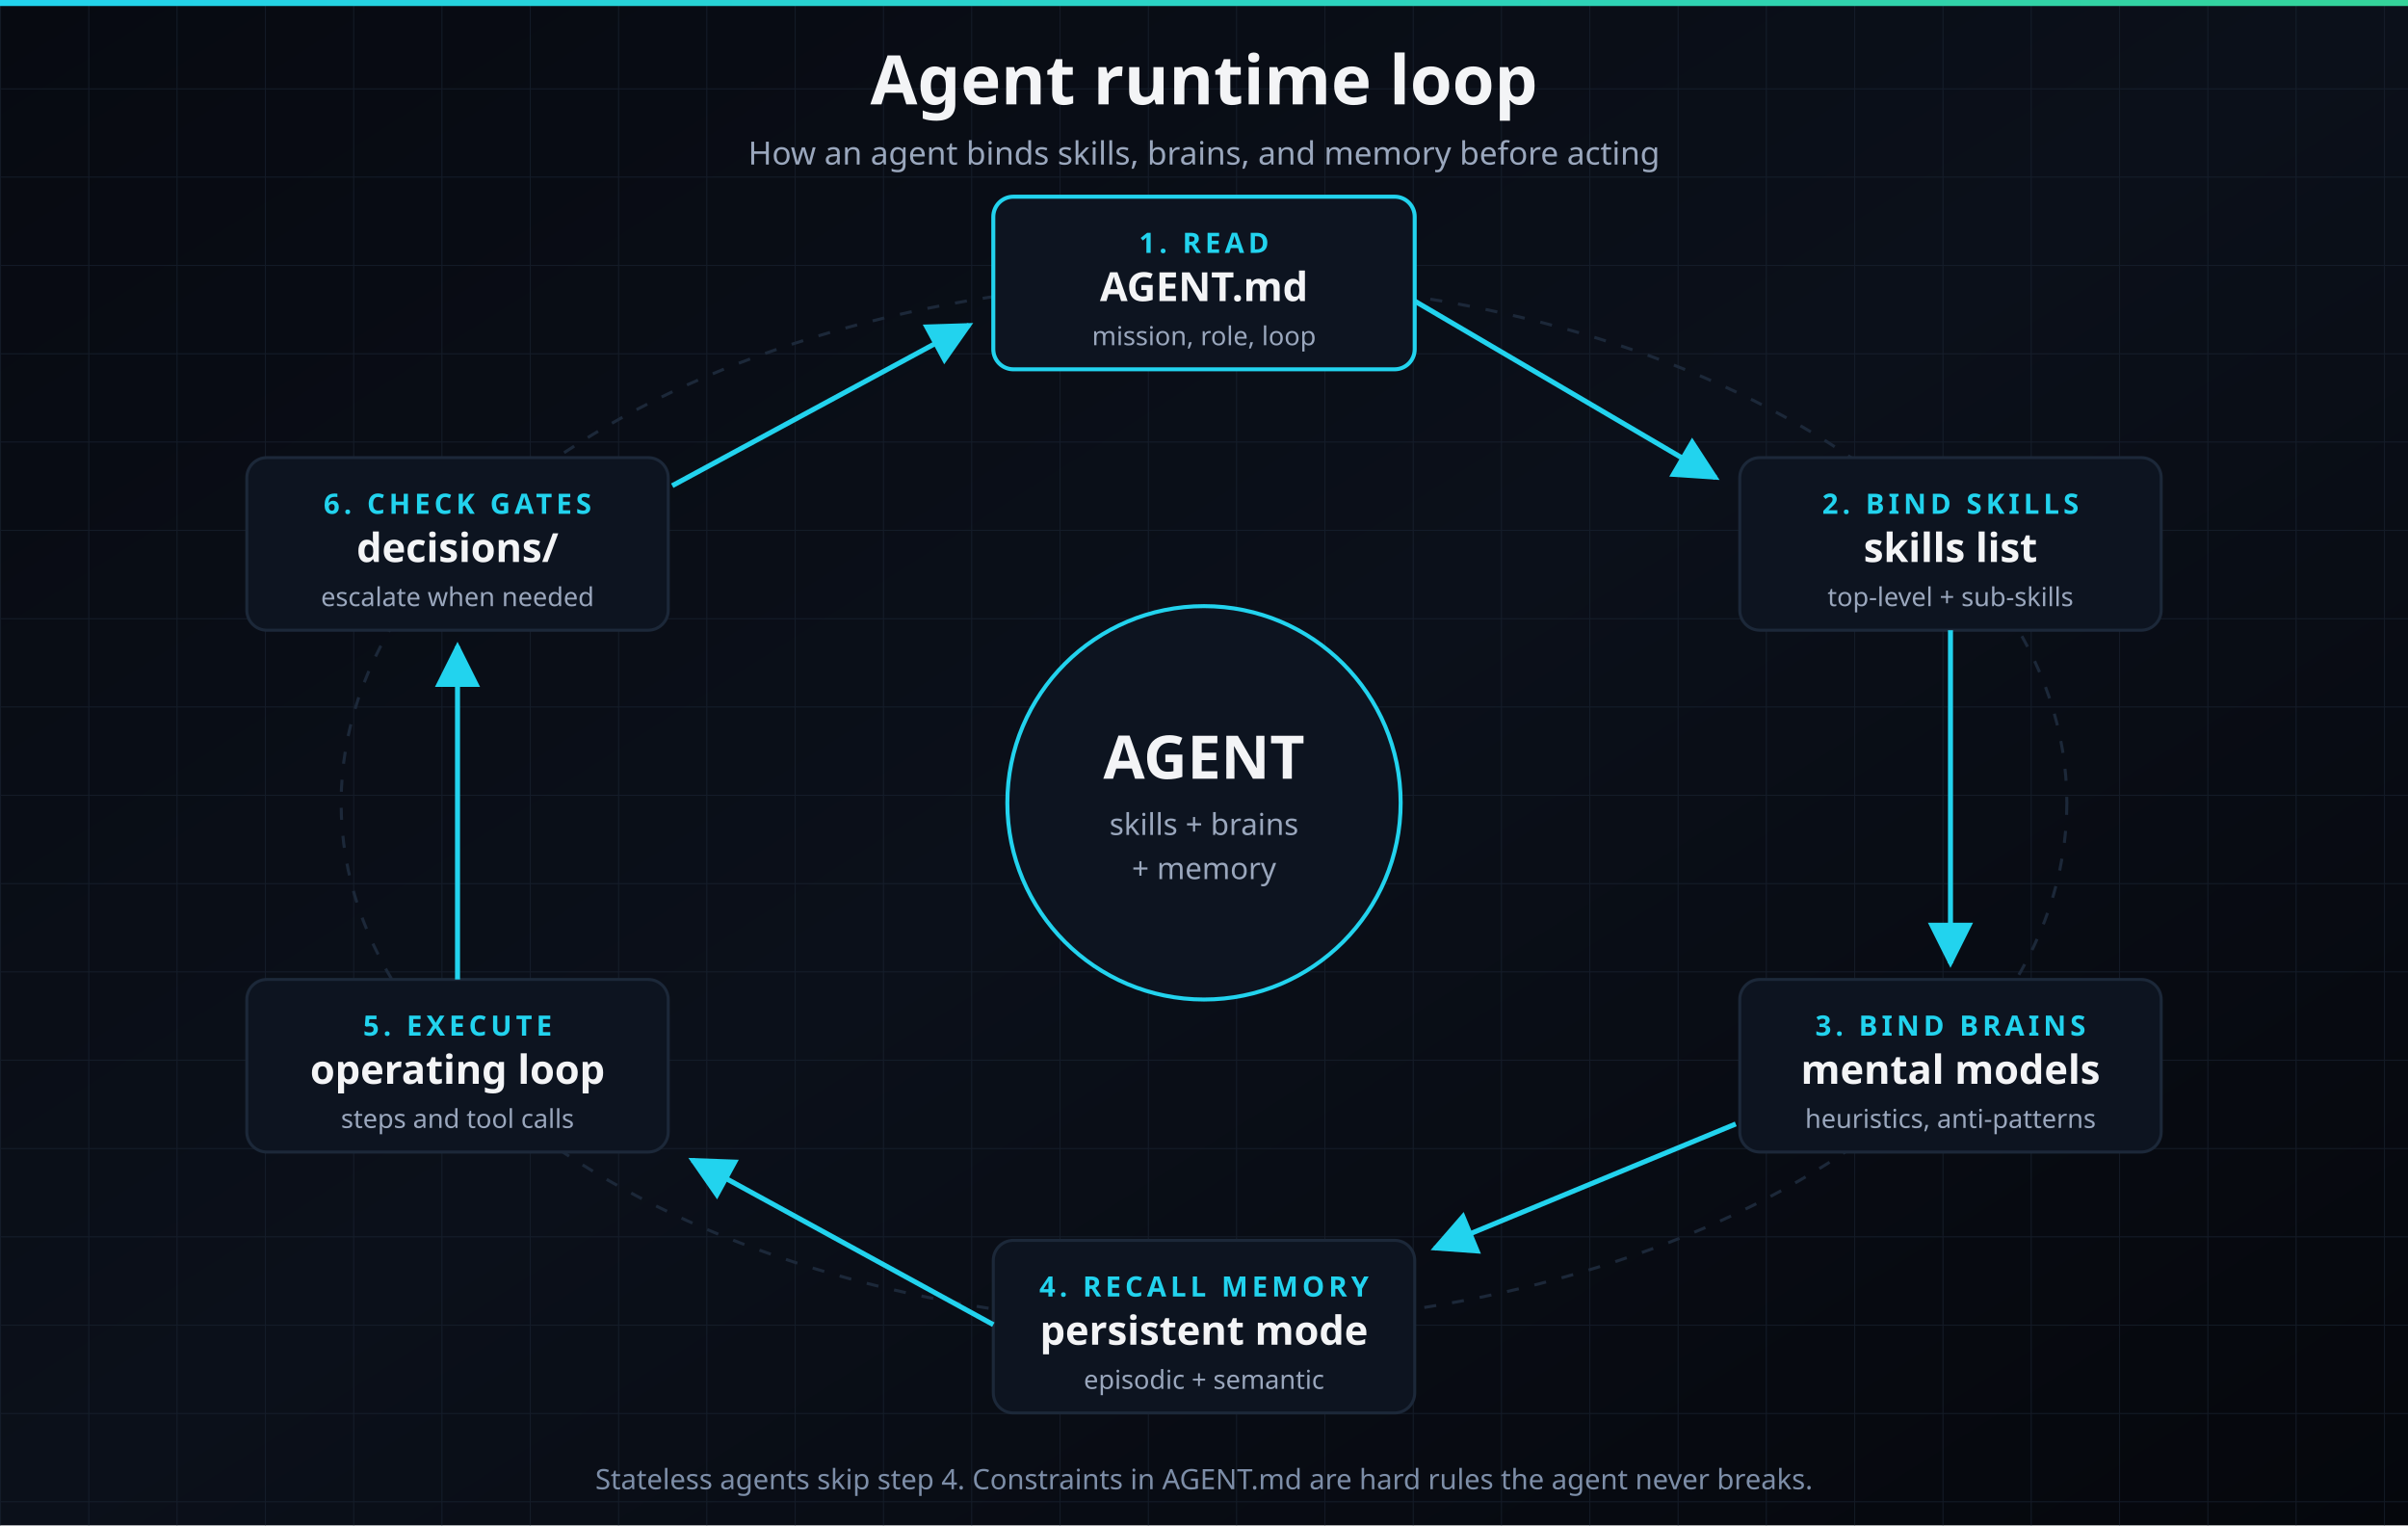
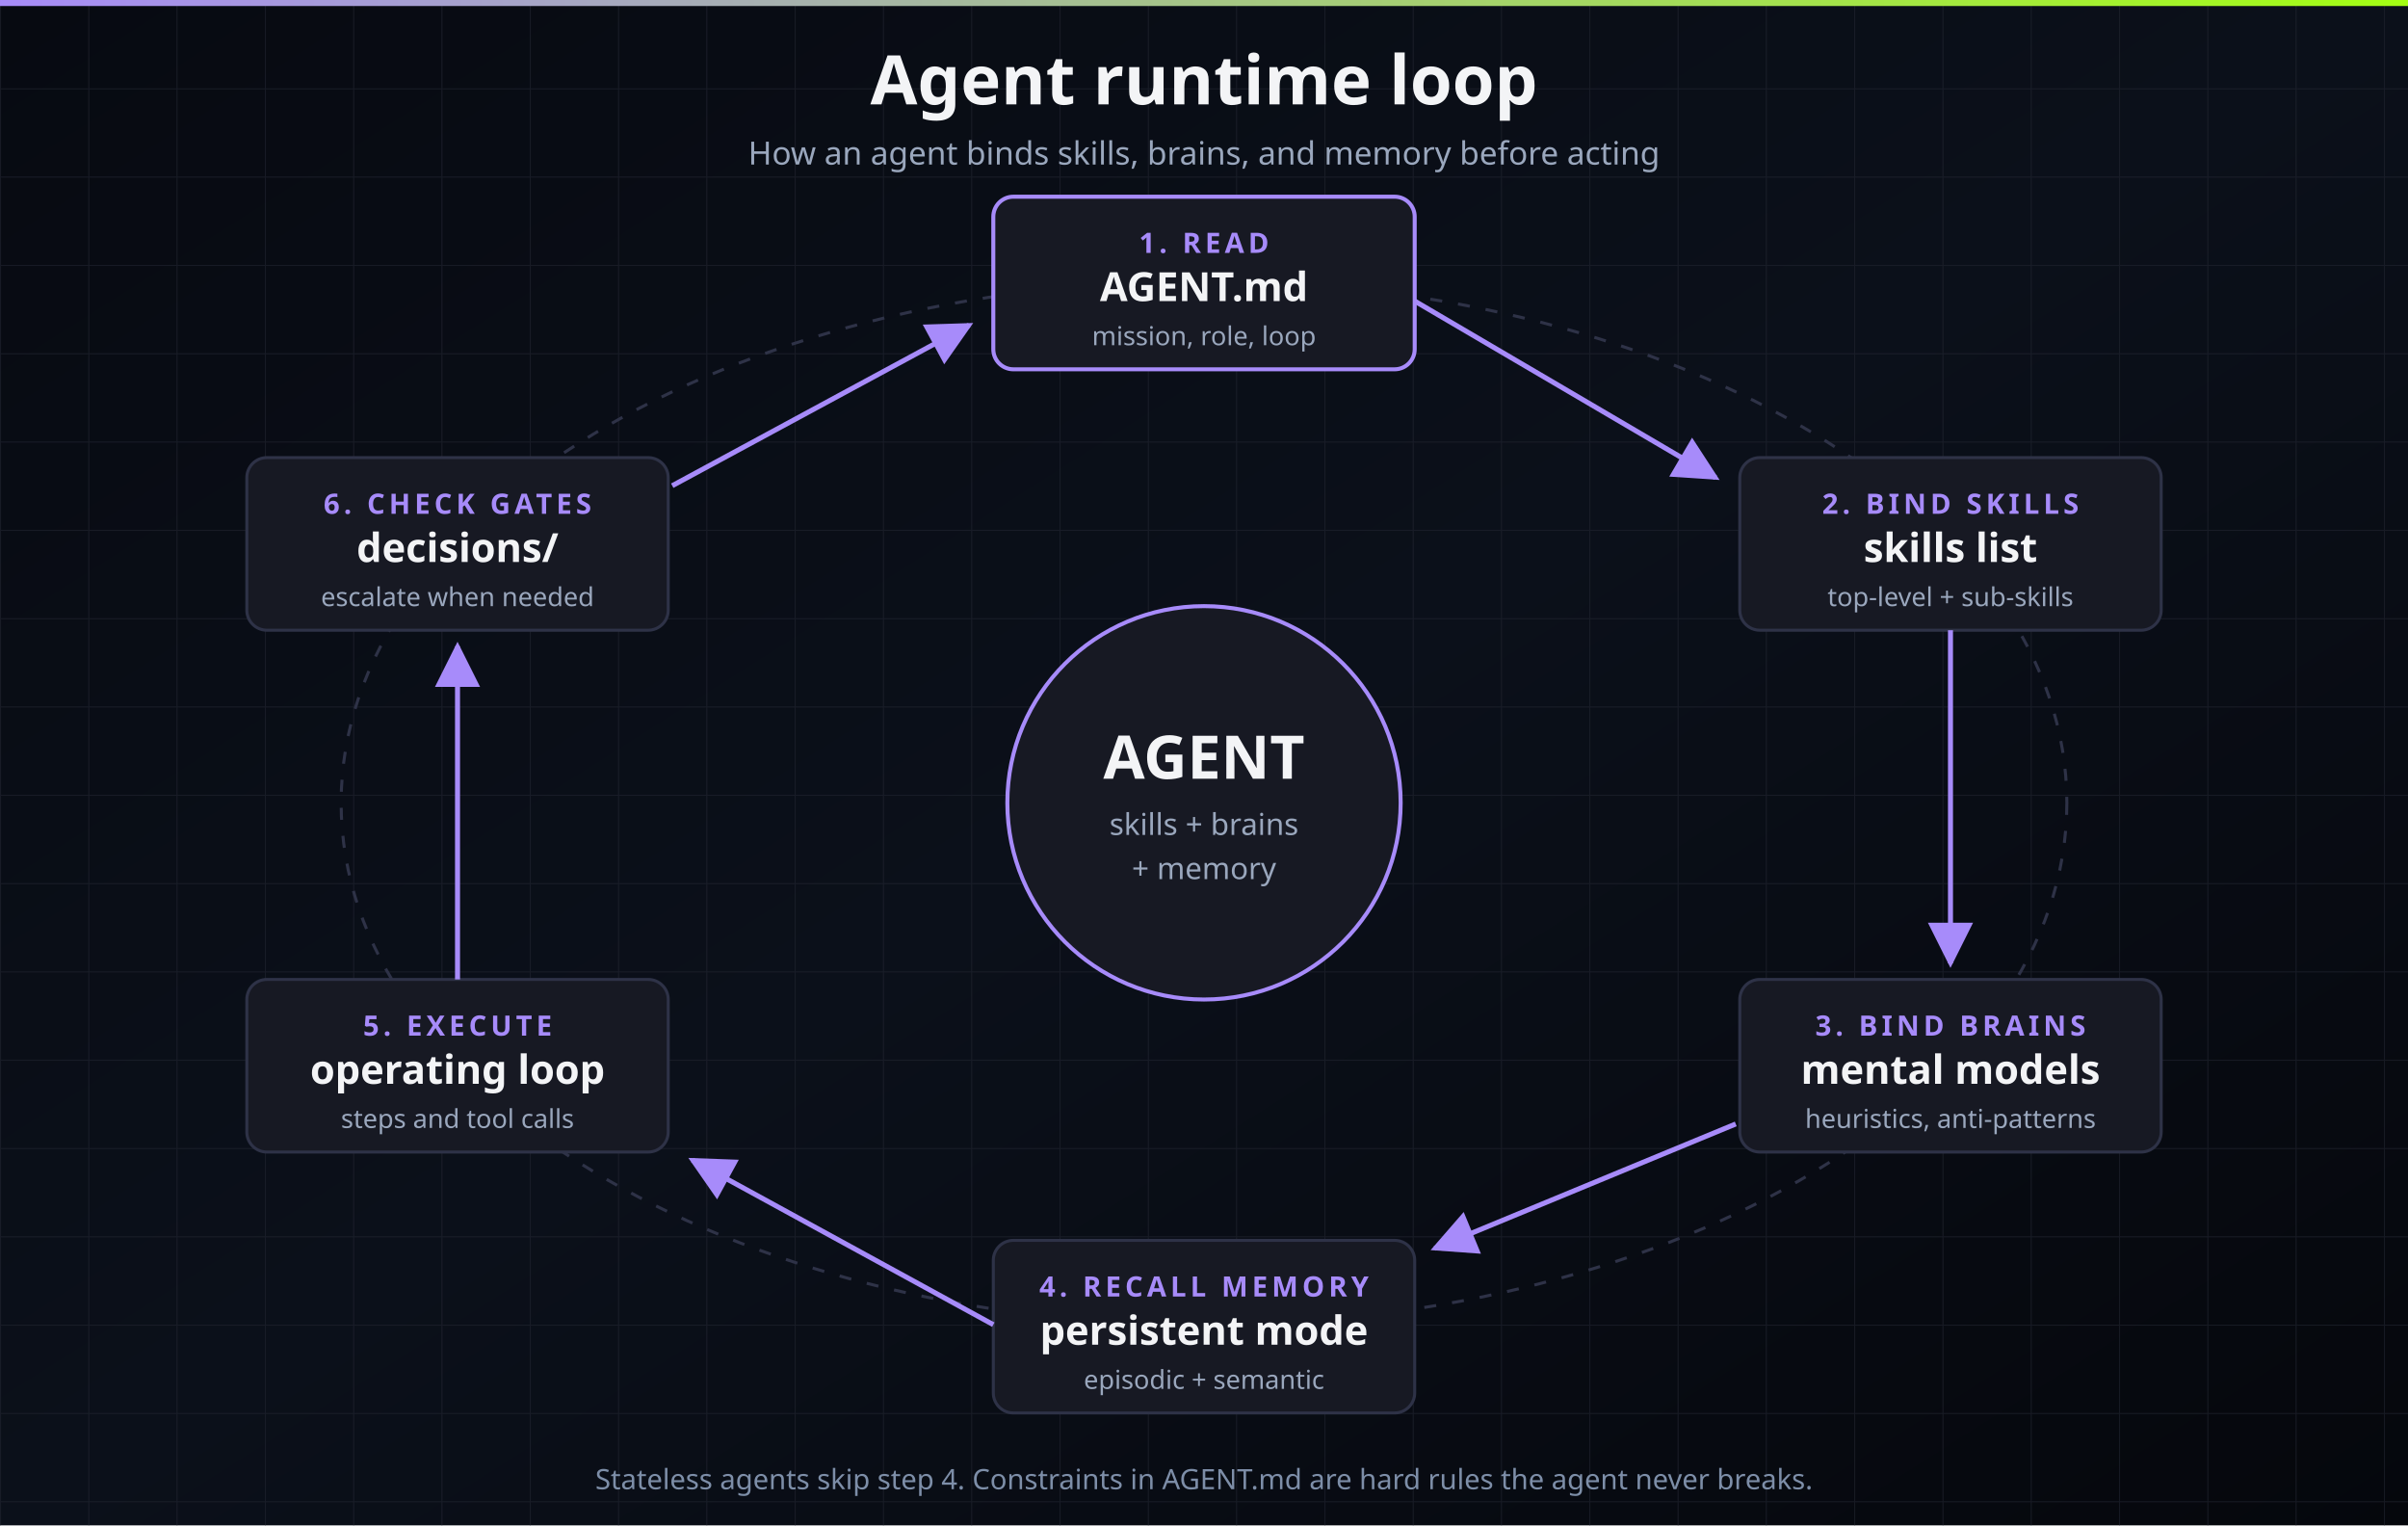
<svg xmlns="http://www.w3.org/2000/svg" viewBox="0 0 1200 760" font-family="sans-serif" role="img" aria-label="Agent runtime loop: read agent file, bind skills, bind brains, recall memory, execute, check gates">
  <defs>
    <linearGradient id="bg" x1="0" y1="0" x2="1" y2="1">
      <stop offset="0" stop-color="#070a11" />
      <stop offset="0.5" stop-color="#0b101a" />
      <stop offset="1" stop-color="#05070c" />
    </linearGradient>
    <linearGradient id="accent" x1="0" y1="0" x2="1" y2="0">
-       <stop offset="0" stop-color="#22d3ee" />
-       <stop offset="1" stop-color="#34d399" />
+       <stop offset="0" stop-color="#A78BFA" />
+       <stop offset="1" stop-color="#A3FF12" />
    </linearGradient>
    <pattern id="grid" width="44" height="44" patternUnits="userSpaceOnUse">
-       <path d="M 44 0 L 0 0 0 44" fill="none" stroke="#1b2433" stroke-width="1" opacity="0.6" />
+       <path d="M 44 0 L 0 0 0 44" fill="none" stroke="#222431" stroke-width="1" opacity="0.6" />
    </pattern>
    <marker id="arrow" viewBox="0 0 10 10" refX="9" refY="5" markerWidth="9" markerHeight="9" orient="auto-start-reverse">
-       <path d="M 0 0 L 10 5 L 0 10 z" fill="#22d3ee" />
+       <path d="M 0 0 L 10 5 L 0 10 z" fill="#A78BFA" />
    </marker>
  </defs>
  <rect width="1200" height="760" fill="url(#bg)" />
  <rect width="1200" height="760" fill="url(#grid)" />
  <rect width="1200" height="3" fill="url(#accent)" />
  <text x="600" y="52" fill="#f3f4f6" font-size="34" font-weight="800" text-anchor="middle">Agent runtime loop</text>
  <text x="600" y="82" fill="#9aa7bd" font-size="16" text-anchor="middle">How an agent binds skills, brains, and memory before acting</text>
-   <ellipse cx="600" cy="400" rx="430" ry="260" fill="none" stroke="#1c2839" stroke-width="1.5" stroke-dasharray="6 8" />
-   <circle cx="600" cy="400" r="98" fill="#0d1420" stroke="#22d3ee" stroke-width="2" />
+   <ellipse cx="600" cy="400" rx="430" ry="260" fill="none" stroke="#2E3247" stroke-width="1.5" stroke-dasharray="6 8" />
+   <circle cx="600" cy="400" r="98" fill="#171923" stroke="#A78BFA" stroke-width="2" />
  <text x="600" y="388" fill="#f3f4f6" font-size="30" font-weight="800" text-anchor="middle">AGENT</text>
  <text x="600" y="416" fill="#9aa7bd" font-size="15" text-anchor="middle">skills + brains</text>
  <text x="600" y="438" fill="#9aa7bd" font-size="15" text-anchor="middle">+ memory</text>
  <g>
-     <rect x="495" y="98" width="210" height="86" rx="10" fill="#0d1420" stroke="#22d3ee" stroke-width="2" />
-     <text x="600" y="126" fill="#22d3ee" font-size="14" font-weight="700" letter-spacing="2" text-anchor="middle">1. READ</text>
+     <rect x="495" y="98" width="210" height="86" rx="10" fill="#171923" stroke="#A78BFA" stroke-width="2" />
+     <text x="600" y="126" fill="#A78BFA" font-size="14" font-weight="700" letter-spacing="2" text-anchor="middle">1. READ</text>
    <text x="600" y="150" fill="#f3f4f6" font-size="20" font-weight="700" text-anchor="middle">AGENT.md</text>
    <text x="600" y="172" fill="#9aa7bd" font-size="13" text-anchor="middle">mission, role, loop</text>
  </g>
  <g>
-     <rect x="867" y="228" width="210" height="86" rx="10" fill="#0d1420" stroke="#1c2839" stroke-width="1.5" />
-     <text x="972" y="256" fill="#22d3ee" font-size="14" font-weight="700" letter-spacing="2" text-anchor="middle">2. BIND SKILLS</text>
+     <rect x="867" y="228" width="210" height="86" rx="10" fill="#171923" stroke="#2E3247" stroke-width="1.5" />
+     <text x="972" y="256" fill="#A78BFA" font-size="14" font-weight="700" letter-spacing="2" text-anchor="middle">2. BIND SKILLS</text>
    <text x="972" y="280" fill="#f3f4f6" font-size="20" font-weight="700" text-anchor="middle">skills list</text>
    <text x="972" y="302" fill="#9aa7bd" font-size="13" text-anchor="middle">top-level + sub-skills</text>
  </g>
  <g>
-     <rect x="867" y="488" width="210" height="86" rx="10" fill="#0d1420" stroke="#1c2839" stroke-width="1.5" />
-     <text x="972" y="516" fill="#22d3ee" font-size="14" font-weight="700" letter-spacing="2" text-anchor="middle">3. BIND BRAINS</text>
+     <rect x="867" y="488" width="210" height="86" rx="10" fill="#171923" stroke="#2E3247" stroke-width="1.5" />
+     <text x="972" y="516" fill="#A78BFA" font-size="14" font-weight="700" letter-spacing="2" text-anchor="middle">3. BIND BRAINS</text>
    <text x="972" y="540" fill="#f3f4f6" font-size="20" font-weight="700" text-anchor="middle">mental models</text>
    <text x="972" y="562" fill="#9aa7bd" font-size="13" text-anchor="middle">heuristics, anti-patterns</text>
  </g>
  <g>
-     <rect x="495" y="618" width="210" height="86" rx="10" fill="#0d1420" stroke="#1c2839" stroke-width="1.5" />
-     <text x="600" y="646" fill="#22d3ee" font-size="14" font-weight="700" letter-spacing="2" text-anchor="middle">4. RECALL MEMORY</text>
+     <rect x="495" y="618" width="210" height="86" rx="10" fill="#171923" stroke="#2E3247" stroke-width="1.5" />
+     <text x="600" y="646" fill="#A78BFA" font-size="14" font-weight="700" letter-spacing="2" text-anchor="middle">4. RECALL MEMORY</text>
    <text x="600" y="670" fill="#f3f4f6" font-size="20" font-weight="700" text-anchor="middle">persistent mode</text>
    <text x="600" y="692" fill="#9aa7bd" font-size="13" text-anchor="middle">episodic + semantic</text>
  </g>
  <g>
-     <rect x="123" y="488" width="210" height="86" rx="10" fill="#0d1420" stroke="#1c2839" stroke-width="1.5" />
-     <text x="228" y="516" fill="#22d3ee" font-size="14" font-weight="700" letter-spacing="2" text-anchor="middle">5. EXECUTE</text>
+     <rect x="123" y="488" width="210" height="86" rx="10" fill="#171923" stroke="#2E3247" stroke-width="1.5" />
+     <text x="228" y="516" fill="#A78BFA" font-size="14" font-weight="700" letter-spacing="2" text-anchor="middle">5. EXECUTE</text>
    <text x="228" y="540" fill="#f3f4f6" font-size="20" font-weight="700" text-anchor="middle">operating loop</text>
    <text x="228" y="562" fill="#9aa7bd" font-size="13" text-anchor="middle">steps and tool calls</text>
  </g>
  <g>
-     <rect x="123" y="228" width="210" height="86" rx="10" fill="#0d1420" stroke="#1c2839" stroke-width="1.5" />
-     <text x="228" y="256" fill="#22d3ee" font-size="14" font-weight="700" letter-spacing="2" text-anchor="middle">6. CHECK GATES</text>
+     <rect x="123" y="228" width="210" height="86" rx="10" fill="#171923" stroke="#2E3247" stroke-width="1.5" />
+     <text x="228" y="256" fill="#A78BFA" font-size="14" font-weight="700" letter-spacing="2" text-anchor="middle">6. CHECK GATES</text>
    <text x="228" y="280" fill="#f3f4f6" font-size="20" font-weight="700" text-anchor="middle">decisions/</text>
    <text x="228" y="302" fill="#9aa7bd" font-size="13" text-anchor="middle">escalate when needed</text>
  </g>
-   <line x1="705" y1="150" x2="855" y2="238" stroke="#22d3ee" stroke-width="2.5" marker-end="url(#arrow)" />
-   <line x1="972" y1="314" x2="972" y2="480" stroke="#22d3ee" stroke-width="2.5" marker-end="url(#arrow)" />
-   <line x1="865" y1="560" x2="715" y2="622" stroke="#22d3ee" stroke-width="2.5" marker-end="url(#arrow)" />
-   <line x1="495" y1="660" x2="345" y2="578" stroke="#22d3ee" stroke-width="2.5" marker-end="url(#arrow)" />
-   <line x1="228" y1="488" x2="228" y2="322" stroke="#22d3ee" stroke-width="2.5" marker-end="url(#arrow)" />
-   <line x1="335" y1="242" x2="483" y2="162" stroke="#22d3ee" stroke-width="2.5" marker-end="url(#arrow)" />
+   <line x1="705" y1="150" x2="855" y2="238" stroke="#A78BFA" stroke-width="2.5" marker-end="url(#arrow)" />
+   <line x1="972" y1="314" x2="972" y2="480" stroke="#A78BFA" stroke-width="2.5" marker-end="url(#arrow)" />
+   <line x1="865" y1="560" x2="715" y2="622" stroke="#A78BFA" stroke-width="2.5" marker-end="url(#arrow)" />
+   <line x1="495" y1="660" x2="345" y2="578" stroke="#A78BFA" stroke-width="2.5" marker-end="url(#arrow)" />
+   <line x1="228" y1="488" x2="228" y2="322" stroke="#A78BFA" stroke-width="2.5" marker-end="url(#arrow)" />
+   <line x1="335" y1="242" x2="483" y2="162" stroke="#A78BFA" stroke-width="2.5" marker-end="url(#arrow)" />
  <text x="600" y="742" fill="#7d8ea8" font-size="14" text-anchor="middle">Stateless agents skip step 4. Constraints in AGENT.md are hard rules the agent never breaks.</text>
</svg>
